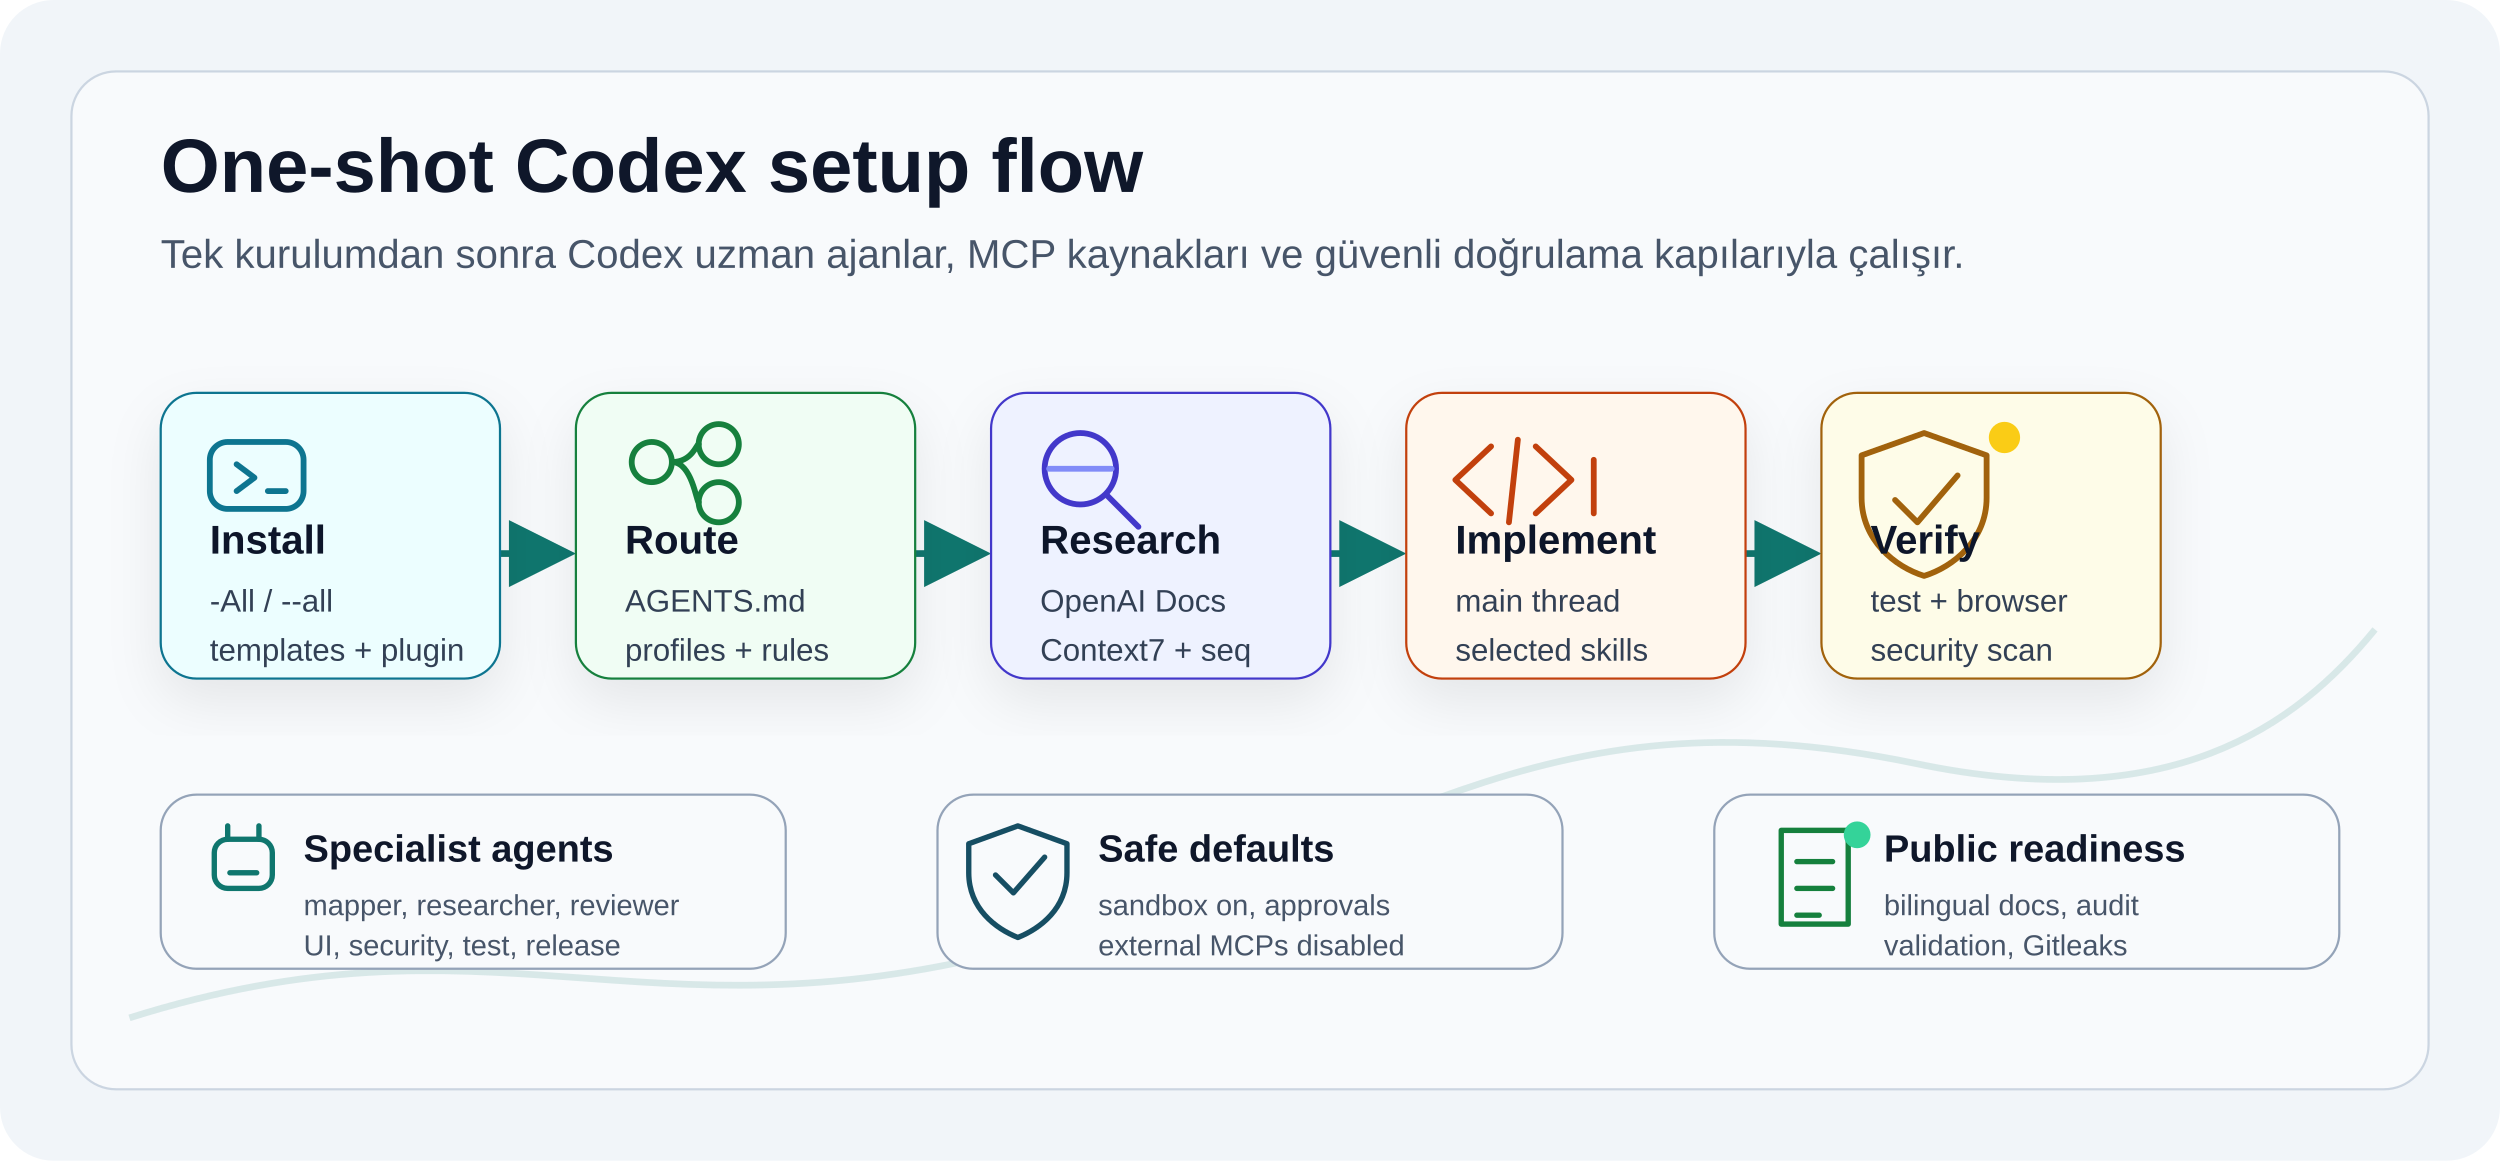
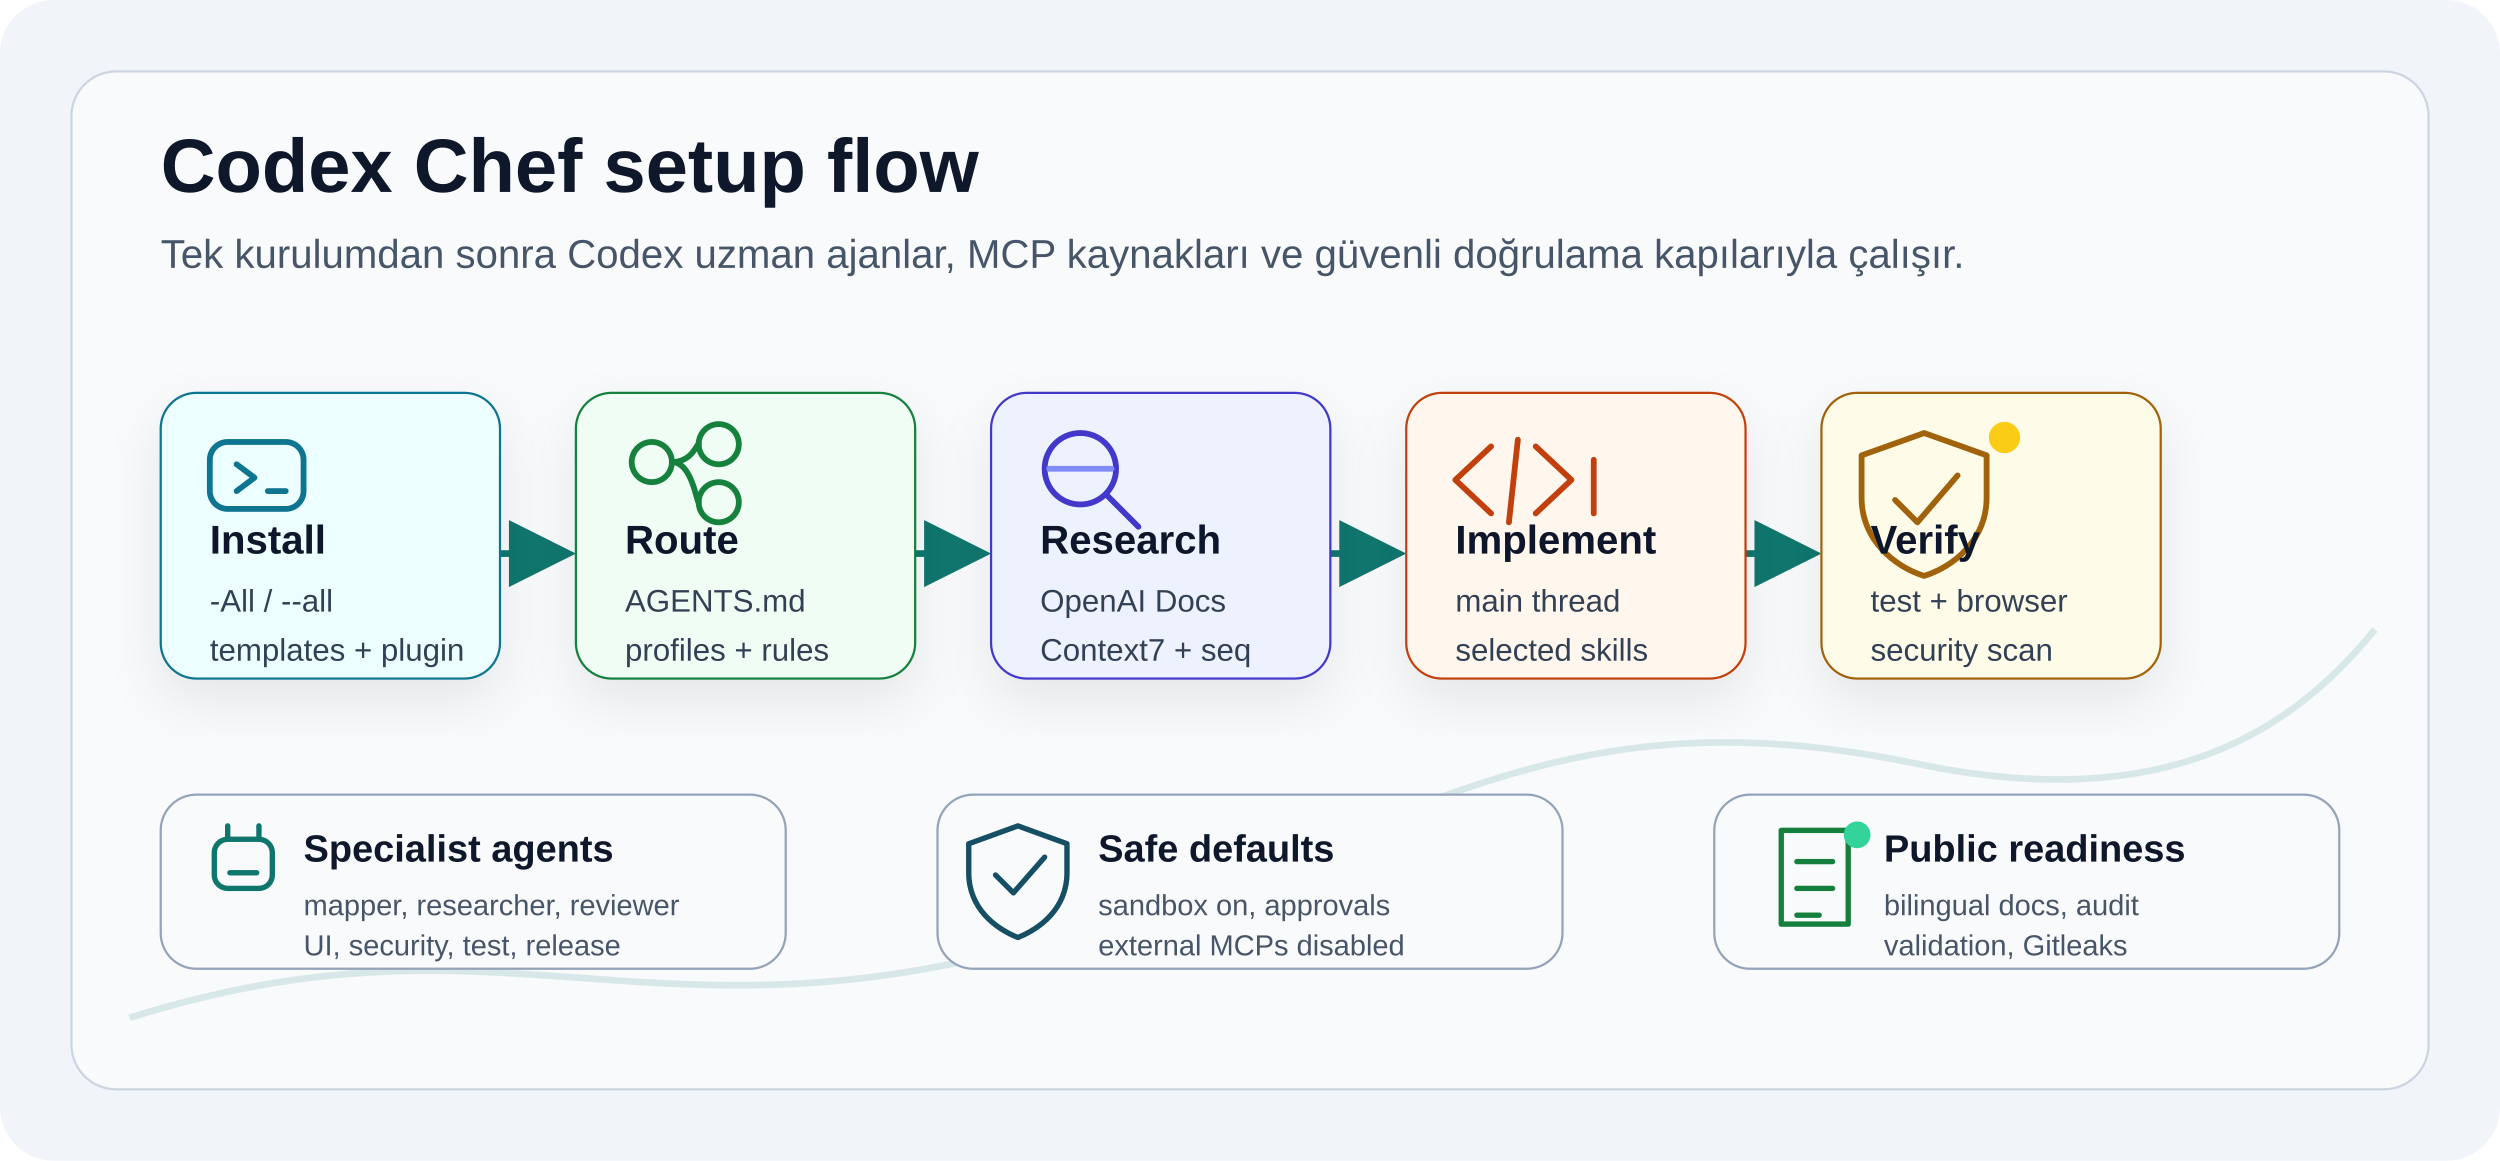
<svg xmlns="http://www.w3.org/2000/svg" width="1120" height="520" viewBox="0 0 1120 520" role="img" aria-labelledby="title desc">
  <defs>
    <marker id="arrow" markerWidth="10" markerHeight="10" refX="8" refY="5" orient="auto" markerUnits="strokeWidth">
      <path d="M0,0 L10,5 L0,10 Z" fill="#0f766e" />
    </marker>
    <filter id="soft-shadow" x="-20%" y="-20%" width="140%" height="140%">
      <feDropShadow dx="0" dy="10" stdDeviation="12" flood-color="#0f172a" flood-opacity="0.08" />
    </filter>
    <style>
      .rail { stroke-dasharray: 8 12; animation: dash 11s linear infinite; }
      .step { animation: lift .7s cubic-bezier(.22,1,.36,1) both; }
      .d1 { animation-delay: .05s; }
      .d2 { animation-delay: .15s; }
      .d3 { animation-delay: .25s; }
      .d4 { animation-delay: .35s; }
      .d5 { animation-delay: .45s; }
      .breath { transform-origin: center; animation: breath 2.8s ease-in-out infinite; }
      .cursor { animation: cursor 1.25s steps(2, end) infinite; }
      .sweep { animation: sweep 5.5s cubic-bezier(.22,1,.36,1) infinite; }
      @keyframes dash { to { stroke-dashoffset: -180; } }
      @keyframes lift { from { opacity: 0; transform: translateY(12px); } to { opacity: 1; transform: translateY(0); } }
      @keyframes breath { 0%,100% { opacity: .52; transform: scale(1); } 50% { opacity: 1; transform: scale(1.12); } }
      @keyframes cursor { 0%,45% { opacity: 1; } 46%,100% { opacity: .2; } }
      @keyframes sweep { 0%,100% { transform: translateX(-24px); opacity: .1; } 50% { transform: translateX(184px); opacity: .9; } }
      @media (prefers-reduced-motion: reduce) {
        .rail, .step, .breath, .cursor, .sweep { animation: none; }
      }
    </style>
  </defs>
  <rect width="1120" height="520" rx="24" fill="#f1f5f9" />
  <rect x="32" y="32" width="1056" height="456" rx="20" fill="#f8fafc" stroke="#cbd5e1" />
  <path d="M58 456 C220 405 286 468 452 426 C624 382 684 306 858 342 C972 366 1028 326 1064 282" fill="none" stroke="#0f766e" stroke-opacity="0.14" stroke-width="3" />
-   <text x="72" y="86" font-family="Segoe UI, Arial, sans-serif" font-size="34" font-weight="800" fill="#0f172a">One-shot Codex setup flow</text>
+   <text x="72" y="86" font-family="Segoe UI, Arial, sans-serif" font-size="34" font-weight="800" fill="#0f172a">Codex Chef setup flow</text>
  <text x="72" y="120" font-family="Segoe UI, Arial, sans-serif" font-size="18" fill="#475569">Tek kurulumdan sonra Codex uzman ajanlar, MCP kaynakları ve güvenli doğrulama kapılarıyla çalışır.</text>
  <g fill="none" stroke="#0f766e" stroke-width="3" marker-end="url(#arrow)">
    <path class="rail" d="M224 248 H252" />
    <path class="rail" d="M410 248 H438" />
    <path class="rail" d="M596 248 H624" />
    <path class="rail" d="M782 248 H810" />
  </g>
  <g font-family="Segoe UI, Arial, sans-serif">
    <g class="step d1" transform="translate(72 176)" filter="url(#soft-shadow)">
      <rect width="152" height="128" rx="16" fill="#ecfeff" stroke="#0e7490" />
      <g fill="none" stroke="#0e7490" stroke-width="2.6" stroke-linecap="round" stroke-linejoin="round">
        <rect x="22" y="22" width="42" height="30" rx="8" />
        <path d="M34 32 L42 38 L34 44 M48 44 H56" />
      </g>
      <text x="22" y="72" font-size="18" font-weight="800" fill="#0f172a">Install</text>
      <text x="22" y="98" font-size="14" fill="#334155">-All / --all</text>
      <text x="22" y="120" font-size="14" fill="#334155">templates + plugin</text>
    </g>
    <g class="step d2" transform="translate(258 176)" filter="url(#soft-shadow)">
      <rect width="152" height="128" rx="16" fill="#f0fdf4" stroke="#15803d" />
      <g fill="none" stroke="#15803d" stroke-width="2.6" stroke-linecap="round" stroke-linejoin="round">
        <circle cx="34" cy="31" r="9" />
        <circle cx="64" cy="23" r="9" />
        <circle cx="64" cy="49" r="9" />
        <path d="M43 31 C52 31 54 23 55 23 M43 31 C52 31 54 49 55 49" />
      </g>
      <text x="22" y="72" font-size="18" font-weight="800" fill="#0f172a">Route</text>
      <text x="22" y="98" font-size="14" fill="#334155">AGENTS.md</text>
      <text x="22" y="120" font-size="14" fill="#334155">profiles + rules</text>
    </g>
    <g class="step d3" transform="translate(444 176)" filter="url(#soft-shadow)">
      <rect width="152" height="128" rx="16" fill="#eef2ff" stroke="#4338ca" />
      <g fill="none" stroke="#4338ca" stroke-width="2.6" stroke-linecap="round" stroke-linejoin="round">
        <circle cx="40" cy="34" r="16" />
        <path d="M52 46 L66 60" />
        <path class="sweep" d="M26 34 H54" stroke="#818cf8" />
      </g>
      <text x="22" y="72" font-size="18" font-weight="800" fill="#0f172a">Research</text>
      <text x="22" y="98" font-size="14" fill="#334155">OpenAI Docs</text>
      <text x="22" y="120" font-size="14" fill="#334155">Context7 + seq</text>
    </g>
    <g class="step d4" transform="translate(630 176)" filter="url(#soft-shadow)">
      <rect width="152" height="128" rx="16" fill="#fff7ed" stroke="#c2410c" />
      <g fill="none" stroke="#c2410c" stroke-width="2.6" stroke-linecap="round" stroke-linejoin="round">
        <path d="M38 24 L22 39 L38 54" />
        <path d="M58 24 L74 39 L58 54" />
        <path d="M50 21 L46 58" />
        <path class="cursor" d="M84 54 V30" />
      </g>
      <text x="22" y="72" font-size="18" font-weight="800" fill="#0f172a">Implement</text>
      <text x="22" y="98" font-size="14" fill="#334155">main thread</text>
      <text x="22" y="120" font-size="14" fill="#334155">selected skills</text>
    </g>
    <g class="step d5" transform="translate(816 176)" filter="url(#soft-shadow)">
      <rect width="152" height="128" rx="16" fill="#fefce8" stroke="#a16207" />
      <g fill="none" stroke="#a16207" stroke-width="2.6" stroke-linecap="round" stroke-linejoin="round">
        <path d="M46 18 L74 28 V47 C74 66 59 78 46 82 C33 78 18 66 18 47 V28 Z" />
        <path d="M33 48 L43 58 L61 37" />
        <circle class="breath" cx="82" cy="20" r="7" fill="#facc15" stroke="none" />
      </g>
      <text x="22" y="72" font-size="18" font-weight="800" fill="#0f172a">Verify</text>
      <text x="22" y="98" font-size="14" fill="#334155">test + browser</text>
      <text x="22" y="120" font-size="14" fill="#334155">security scan</text>
    </g>
  </g>
  <g font-family="Segoe UI, Arial, sans-serif">
    <rect x="72" y="356" width="280" height="78" rx="16" fill="#f8fafc" stroke="#94a3b8" />
    <g fill="none" stroke="#0f766e" stroke-width="2.4" stroke-linecap="round" stroke-linejoin="round">
      <rect x="96" y="376" width="26" height="22" rx="6" />
      <path d="M102 376 V370 M116 376 V370 M103 391 H115" />
    </g>
    <text x="136" y="386" font-size="17" font-weight="800" fill="#0f172a">Specialist agents</text>
    <text x="136" y="410" font-size="13" fill="#475569">mapper, researcher, reviewer</text>
    <text x="136" y="428" font-size="13" fill="#475569">UI, security, test, release</text>
    <rect x="420" y="356" width="280" height="78" rx="16" fill="#f8fafc" stroke="#94a3b8" />
    <g fill="none" stroke="#164e63" stroke-width="2.4" stroke-linecap="round" stroke-linejoin="round">
      <path d="M456 370 L478 378 V391 C478 407 466 416 456 420 C446 416 434 407 434 391 V378 Z" />
      <path d="M446 392 L454 400 L468 384" />
    </g>
    <text x="492" y="386" font-size="17" font-weight="800" fill="#0f172a">Safe defaults</text>
    <text x="492" y="410" font-size="13" fill="#475569">sandbox on, approvals</text>
    <text x="492" y="428" font-size="13" fill="#475569">external MCPs disabled</text>
    <rect x="768" y="356" width="280" height="78" rx="16" fill="#f8fafc" stroke="#94a3b8" />
    <g fill="none" stroke="#15803d" stroke-width="2.4" stroke-linecap="round" stroke-linejoin="round">
      <path d="M798 372 H828 V414 H798 Z" />
      <path d="M805 386 H821 M805 398 H821 M805 410 H815" />
      <circle class="breath" cx="832" cy="374" r="6" fill="#34d399" stroke="none" />
    </g>
    <text x="844" y="386" font-size="17" font-weight="800" fill="#0f172a">Public readiness</text>
    <text x="844" y="410" font-size="13" fill="#475569">bilingual docs, audit</text>
    <text x="844" y="428" font-size="13" fill="#475569">validation, Gitleaks</text>
  </g>
</svg>
